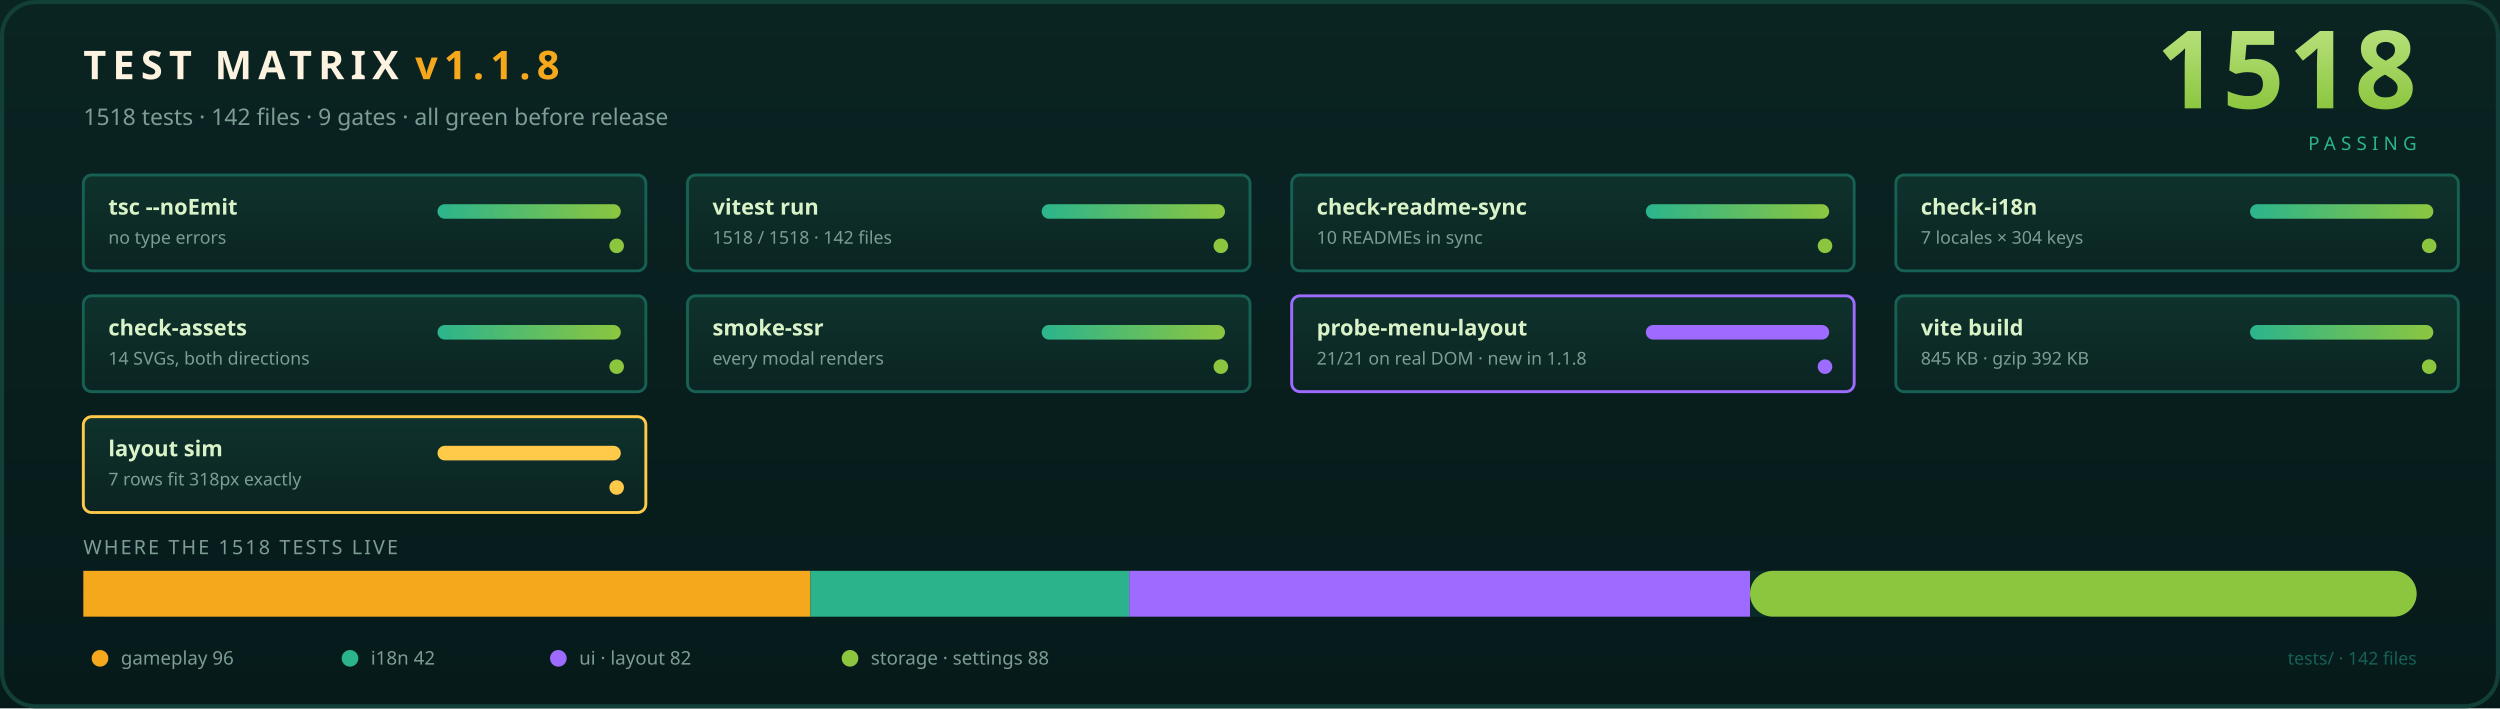
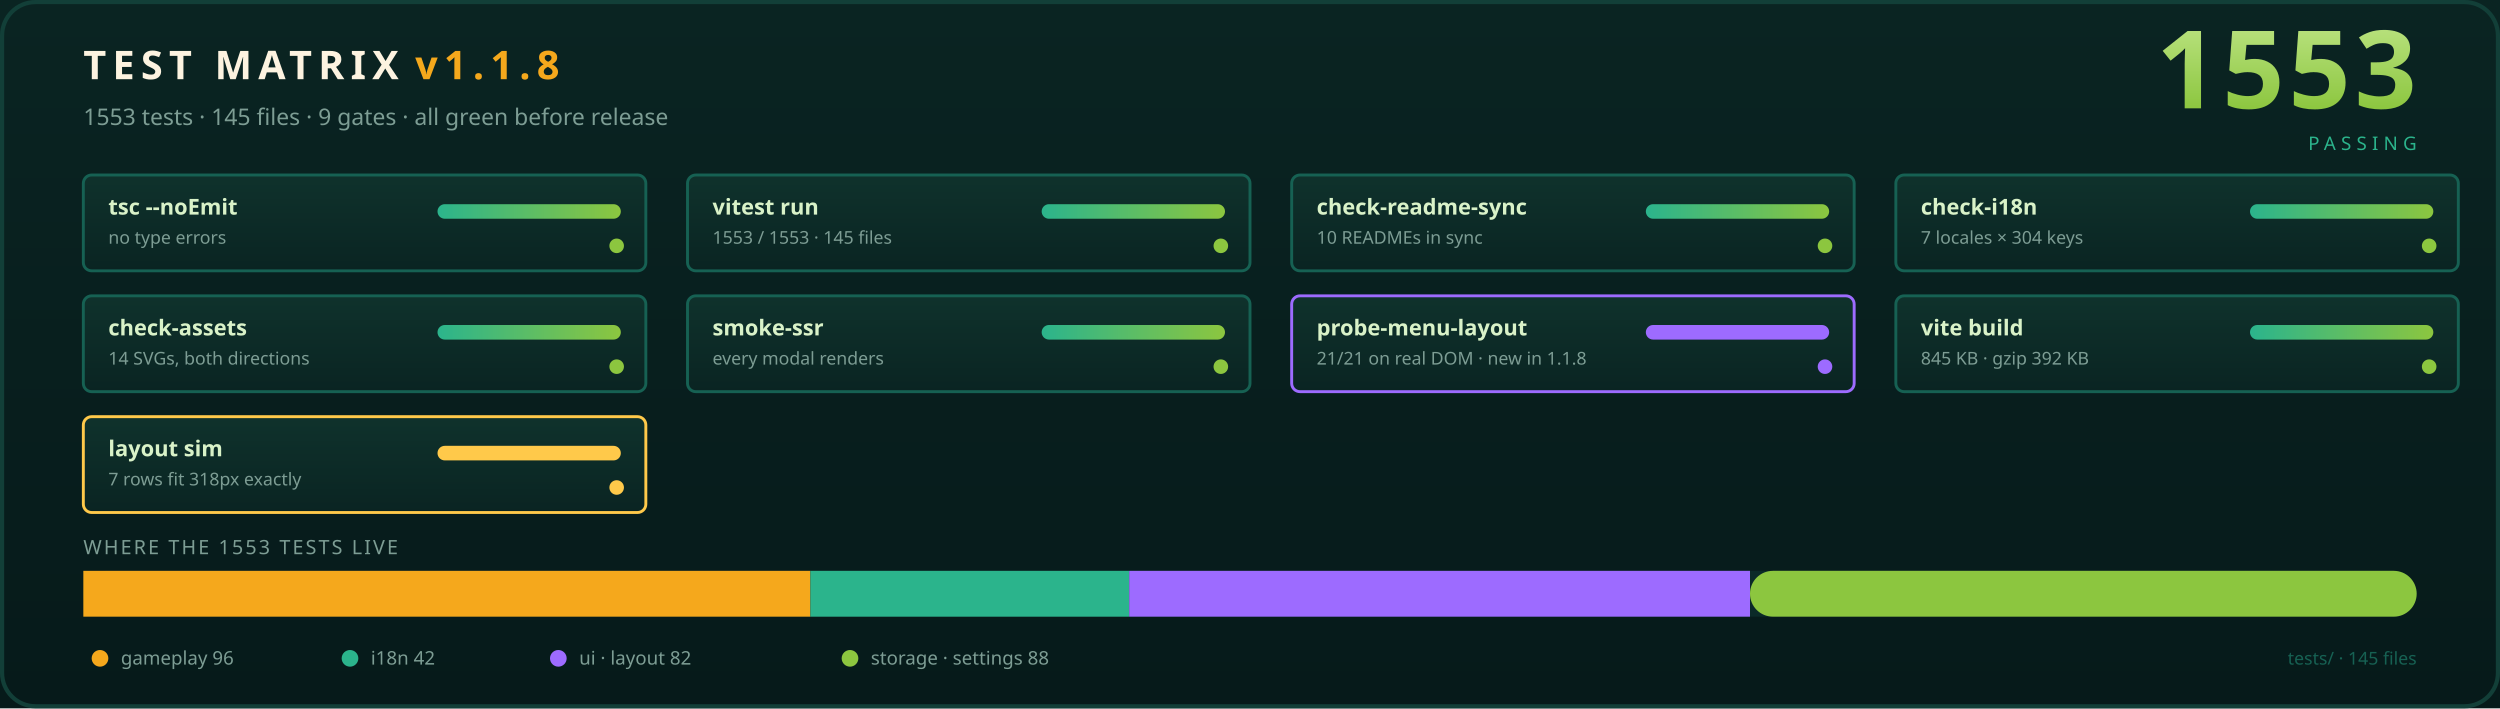
- <svg xmlns="http://www.w3.org/2000/svg" viewBox="0 0 1200 340" role="img" aria-label="Ma trận kiểm thử Lọ Chéo v1.1.8 — 1518 test trên 142 file, 9 cổng kiểm tra, phân bố theo nhóm (hoạt họa SMIL)">
+ <svg xmlns="http://www.w3.org/2000/svg" viewBox="0 0 1200 340" role="img" aria-label="Ma trận kiểm thử Lọ Chéo v1.1.8 — 1553 test trên 145 file, 9 cổng kiểm tra, phân bố theo nhóm (hoạt họa SMIL)">
  <defs>
    <filter id="tm-glow" x="-40%" y="-40%" width="180%" height="180%">
      <feGaussianBlur stdDeviation="4" result="b" />
      <feMerge>
        <feMergeNode in="b" />
        <feMergeNode in="SourceGraphic" />
      </feMerge>
    </filter>
    <linearGradient id="tmBg" x1="0" y1="0" x2="0" y2="1">
      <stop offset="0" stop-color="#0a2422" />
      <stop offset="1" stop-color="#061a1a" />
    </linearGradient>
    <linearGradient id="tmCard" x1="0" y1="0" x2="0" y2="1">
      <stop offset="0" stop-color="#0f322c" />
      <stop offset="1" stop-color="#0a2422" />
    </linearGradient>
    <linearGradient id="tmBar" x1="0" y1="0" x2="1" y2="0">
      <stop offset="0" stop-color="#2bb48c" />
      <stop offset="1" stop-color="#8cc63f" />
    </linearGradient>
    <linearGradient id="tmBig" x1="0" y1="0" x2="0" y2="1">
      <stop offset="0" stop-color="#b6e07a" />
      <stop offset="1" stop-color="#8cc63f" />
    </linearGradient>
  </defs>
  <rect width="1200" height="340" fill="url(#tmBg)" />
  <rect x="1" y="1" width="1198" height="338" rx="16" fill="none" stroke="#123f38" stroke-width="2" />
  <text x="40" y="38" font-family="'Arial Black','Bungee',sans-serif" font-weight="900" font-size="19" letter-spacing="3" fill="#fdf3e0">TEST MATRIX <tspan fill="#f5a81c">v1.1.8</tspan>
  </text>
-   <text x="40" y="60" font-family="system-ui,sans-serif" font-size="11" fill="#7d9d94">1518 tests · 142 files · 9 gates · all green before release</text>
-   <text x="1160" y="52" text-anchor="end" font-family="'Arial Black','Bungee',sans-serif" font-weight="900" font-size="52" fill="url(#tmBig)" letter-spacing="2">1518</text>
+   <text x="40" y="60" font-family="system-ui,sans-serif" font-size="11" fill="#7d9d94">1553 tests · 145 files · 9 gates · all green before release</text>
+   <text x="1160" y="52" text-anchor="end" font-family="'Arial Black','Bungee',sans-serif" font-weight="900" font-size="52" fill="url(#tmBig)" letter-spacing="2">1553</text>
  <text x="1160" y="72" text-anchor="end" font-family="system-ui,sans-serif" font-size="9" letter-spacing="2.5" fill="#2bb48c">PASSING</text>
  <g font-family="system-ui,sans-serif">
    <g transform="translate(40,84)">
      <rect width="270" height="46" rx="4" fill="url(#tmCard)" stroke="#166153" stroke-width="1.4" />
      <text x="12" y="19" font-size="10.5" fill="#d9f2c8" font-weight="700">tsc --noEmit</text>
      <text x="12" y="33" font-size="8.5" fill="#7d9d94">no type errors</text>
      <rect x="170" y="14" width="88" height="7" rx="3.5" fill="#0b2a28" />
      <rect x="170" y="14" width="88" height="7" rx="3.5" fill="url(#tmBar)">
        <animate attributeName="opacity" values="0.6;1;1;0.6" dur="9s" repeatCount="indefinite" />
      </rect>
      <circle cx="256" cy="34" r="3.5" fill="#8cc63f">
        <animate attributeName="opacity" values="1;0.3;1" dur="2.4s" repeatCount="indefinite" />
      </circle>
    </g>
    <g transform="translate(330,84)">
      <rect width="270" height="46" rx="4" fill="url(#tmCard)" stroke="#166153" stroke-width="1.4" />
      <text x="12" y="19" font-size="10.5" fill="#d9f2c8" font-weight="700">vitest run</text>
-       <text x="12" y="33" font-size="8.5" fill="#7d9d94">1518 / 1518 · 142 files</text>
+       <text x="12" y="33" font-size="8.5" fill="#7d9d94">1553 / 1553 · 145 files</text>
      <rect x="170" y="14" width="88" height="7" rx="3.5" fill="#0b2a28" />
      <rect x="170" y="14" width="88" height="7" rx="3.5" fill="url(#tmBar)">
        <animate attributeName="opacity" values="0.6;1;1;0.6" dur="9s" begin="0.6s" repeatCount="indefinite" />
      </rect>
      <circle cx="256" cy="34" r="3.5" fill="#8cc63f">
        <animate attributeName="opacity" values="1;0.3;1" dur="2.4s" begin="0.3s" repeatCount="indefinite" />
      </circle>
    </g>
    <g transform="translate(620,84)">
      <rect width="270" height="46" rx="4" fill="url(#tmCard)" stroke="#166153" stroke-width="1.4" />
      <text x="12" y="19" font-size="10.5" fill="#d9f2c8" font-weight="700">check-readme-sync</text>
      <text x="12" y="33" font-size="8.5" fill="#7d9d94">10 READMEs in sync</text>
      <rect x="170" y="14" width="88" height="7" rx="3.5" fill="#0b2a28" />
      <rect x="170" y="14" width="88" height="7" rx="3.5" fill="url(#tmBar)">
        <animate attributeName="opacity" values="0.6;1;1;0.6" dur="9s" begin="1.2s" repeatCount="indefinite" />
      </rect>
      <circle cx="256" cy="34" r="3.5" fill="#8cc63f">
        <animate attributeName="opacity" values="1;0.3;1" dur="2.4s" begin="0.6s" repeatCount="indefinite" />
      </circle>
    </g>
    <g transform="translate(910,84)">
      <rect width="270" height="46" rx="4" fill="url(#tmCard)" stroke="#166153" stroke-width="1.4" />
      <text x="12" y="19" font-size="10.5" fill="#d9f2c8" font-weight="700">check-i18n</text>
      <text x="12" y="33" font-size="8.5" fill="#7d9d94">7 locales × 304 keys</text>
      <rect x="170" y="14" width="88" height="7" rx="3.5" fill="#0b2a28" />
      <rect x="170" y="14" width="88" height="7" rx="3.5" fill="url(#tmBar)">
        <animate attributeName="opacity" values="0.6;1;1;0.6" dur="9s" begin="1.8s" repeatCount="indefinite" />
      </rect>
      <circle cx="256" cy="34" r="3.5" fill="#8cc63f">
        <animate attributeName="opacity" values="1;0.3;1" dur="2.4s" begin="0.9s" repeatCount="indefinite" />
      </circle>
    </g>
    <g transform="translate(40,142)">
      <rect width="270" height="46" rx="4" fill="url(#tmCard)" stroke="#166153" stroke-width="1.4" />
      <text x="12" y="19" font-size="10.5" fill="#d9f2c8" font-weight="700">check-assets</text>
      <text x="12" y="33" font-size="8.5" fill="#7d9d94">14 SVGs, both directions</text>
      <rect x="170" y="14" width="88" height="7" rx="3.5" fill="#0b2a28" />
      <rect x="170" y="14" width="88" height="7" rx="3.5" fill="url(#tmBar)">
        <animate attributeName="opacity" values="0.6;1;1;0.6" dur="9s" begin="2.4s" repeatCount="indefinite" />
      </rect>
      <circle cx="256" cy="34" r="3.5" fill="#8cc63f">
        <animate attributeName="opacity" values="1;0.3;1" dur="2.4s" begin="1.2s" repeatCount="indefinite" />
      </circle>
    </g>
    <g transform="translate(330,142)">
      <rect width="270" height="46" rx="4" fill="url(#tmCard)" stroke="#166153" stroke-width="1.4" />
      <text x="12" y="19" font-size="10.5" fill="#d9f2c8" font-weight="700">smoke-ssr</text>
      <text x="12" y="33" font-size="8.5" fill="#7d9d94">every modal renders</text>
      <rect x="170" y="14" width="88" height="7" rx="3.5" fill="#0b2a28" />
      <rect x="170" y="14" width="88" height="7" rx="3.5" fill="url(#tmBar)">
        <animate attributeName="opacity" values="0.6;1;1;0.6" dur="9s" begin="3s" repeatCount="indefinite" />
      </rect>
      <circle cx="256" cy="34" r="3.5" fill="#8cc63f">
        <animate attributeName="opacity" values="1;0.3;1" dur="2.4s" begin="1.5s" repeatCount="indefinite" />
      </circle>
    </g>
    <g transform="translate(620,142)">
      <rect width="270" height="46" rx="4" fill="url(#tmCard)" stroke="#9d6bff" stroke-width="1.4" />
      <text x="12" y="19" font-size="10.5" fill="#d9f2c8" font-weight="700">probe-menu-layout</text>
      <text x="12" y="33" font-size="8.5" fill="#7d9d94">21/21 on real DOM · new in 1.1.8</text>
      <rect x="170" y="14" width="88" height="7" rx="3.5" fill="#0b2a28" />
      <rect x="170" y="14" width="88" height="7" rx="3.5" fill="#9d6bff" />
      <circle cx="256" cy="34" r="3.5" fill="#9d6bff">
        <animate attributeName="opacity" values="1;0.3;1" dur="2.4s" begin="1.8s" repeatCount="indefinite" />
      </circle>
    </g>
    <g transform="translate(910,142)">
      <rect width="270" height="46" rx="4" fill="url(#tmCard)" stroke="#166153" stroke-width="1.4" />
      <text x="12" y="19" font-size="10.5" fill="#d9f2c8" font-weight="700">vite build</text>
      <text x="12" y="33" font-size="8.5" fill="#7d9d94">845 KB · gzip 392 KB</text>
      <rect x="170" y="14" width="88" height="7" rx="3.5" fill="#0b2a28" />
      <rect x="170" y="14" width="88" height="7" rx="3.5" fill="url(#tmBar)">
        <animate attributeName="opacity" values="0.6;1;1;0.6" dur="9s" begin="4.2s" repeatCount="indefinite" />
      </rect>
      <circle cx="256" cy="34" r="3.5" fill="#8cc63f">
        <animate attributeName="opacity" values="1;0.3;1" dur="2.4s" begin="2.1s" repeatCount="indefinite" />
      </circle>
    </g>
    <g transform="translate(40,200)">
      <rect width="270" height="46" rx="4" fill="url(#tmCard)" stroke="#ffc94a" stroke-width="1.4" />
      <text x="12" y="19" font-size="10.5" fill="#d9f2c8" font-weight="700">layout sim</text>
      <text x="12" y="33" font-size="8.5" fill="#7d9d94">7 rows fit 318px exactly</text>
      <rect x="170" y="14" width="88" height="7" rx="3.5" fill="#0b2a28" />
      <rect x="170" y="14" width="88" height="7" rx="3.5" fill="#ffc94a" />
      <circle cx="256" cy="34" r="3.5" fill="#ffc94a">
        <animate attributeName="opacity" values="1;0.3;1" dur="2.4s" begin="2.4s" repeatCount="indefinite" />
      </circle>
    </g>
  </g>
-   <text x="40" y="266" font-family="system-ui,sans-serif" font-size="9.5" letter-spacing="1" fill="#7d9d94">WHERE THE 1518 TESTS LIVE</text>
+   <text x="40" y="266" font-family="system-ui,sans-serif" font-size="9.5" letter-spacing="1" fill="#7d9d94">WHERE THE 1553 TESTS LIVE</text>
  <g transform="translate(40,274)">
    <rect width="1120" height="22" rx="11" fill="#0b2a28" />
    <rect x="0" y="0" width="349" height="22" fill="#f5a81c">
      <animate attributeName="opacity" values="0.55;1;1;0.55" dur="9s" begin="0s" repeatCount="indefinite" />
    </rect>
    <rect x="349" y="0" width="153" height="22" fill="#2bb48c">
      <animate attributeName="opacity" values="0.55;1;1;0.55" dur="9s" begin="0.8s" repeatCount="indefinite" />
    </rect>
    <rect x="502" y="0" width="298" height="22" fill="#9d6bff">
      <animate attributeName="opacity" values="0.55;1;1;0.55" dur="9s" begin="1.6s" repeatCount="indefinite" />
    </rect>
    <rect x="800" y="0" width="320" height="22" rx="11" fill="#8cc63f">
      <animate attributeName="opacity" values="0.55;1;1;0.55" dur="9s" begin="2.4s" repeatCount="indefinite" />
    </rect>
  </g>
  <g font-family="system-ui,sans-serif" font-size="9" fill="#7d9d94">
    <circle cx="48" cy="316" r="4" fill="#f5a81c" />
    <text x="58" y="319">gameplay 96</text>
    <circle cx="168" cy="316" r="4" fill="#2bb48c" />
    <text x="178" y="319">i18n 42</text>
    <circle cx="268" cy="316" r="4" fill="#9d6bff" />
    <text x="278" y="319">ui · layout 82</text>
    <circle cx="408" cy="316" r="4" fill="#8cc63f" />
    <text x="418" y="319">storage · settings 88</text>
  </g>
-   <text x="1160" y="319" text-anchor="end" font-family="system-ui,sans-serif" font-size="8.5" fill="#166153">tests/ · 142 files</text>
+   <text x="1160" y="319" text-anchor="end" font-family="system-ui,sans-serif" font-size="8.5" fill="#166153">tests/ · 145 files</text>
</svg>
